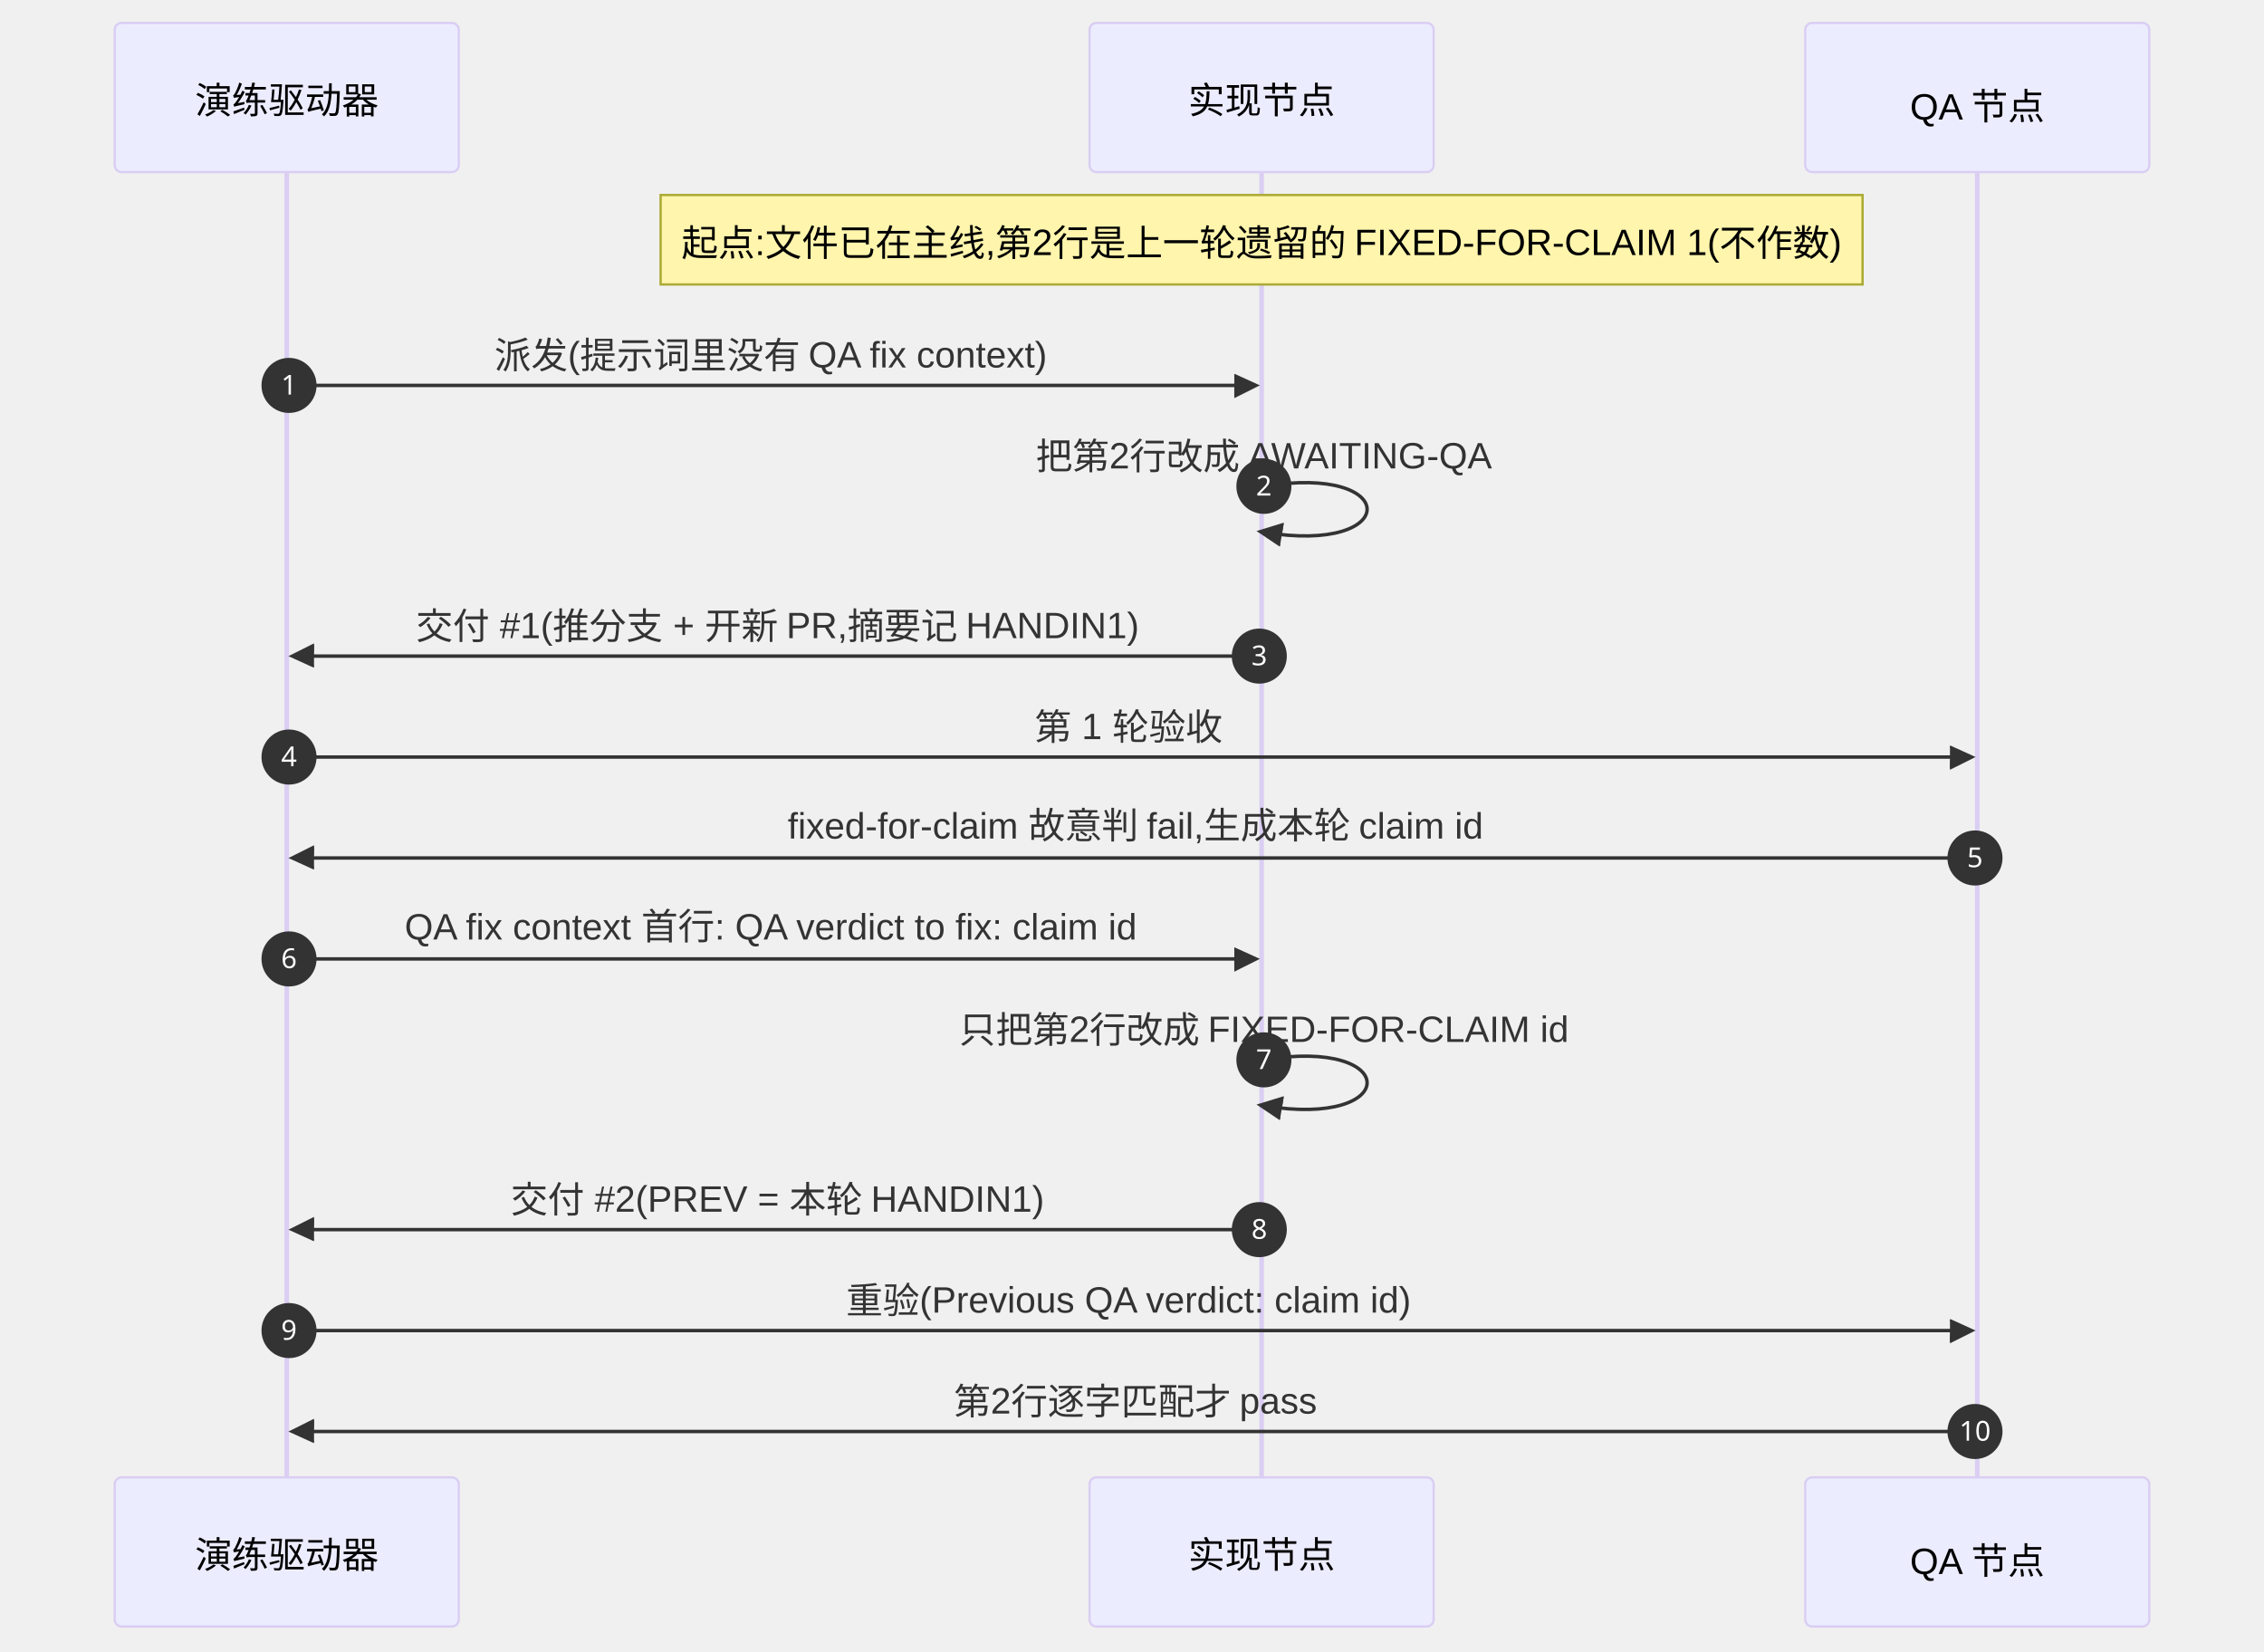
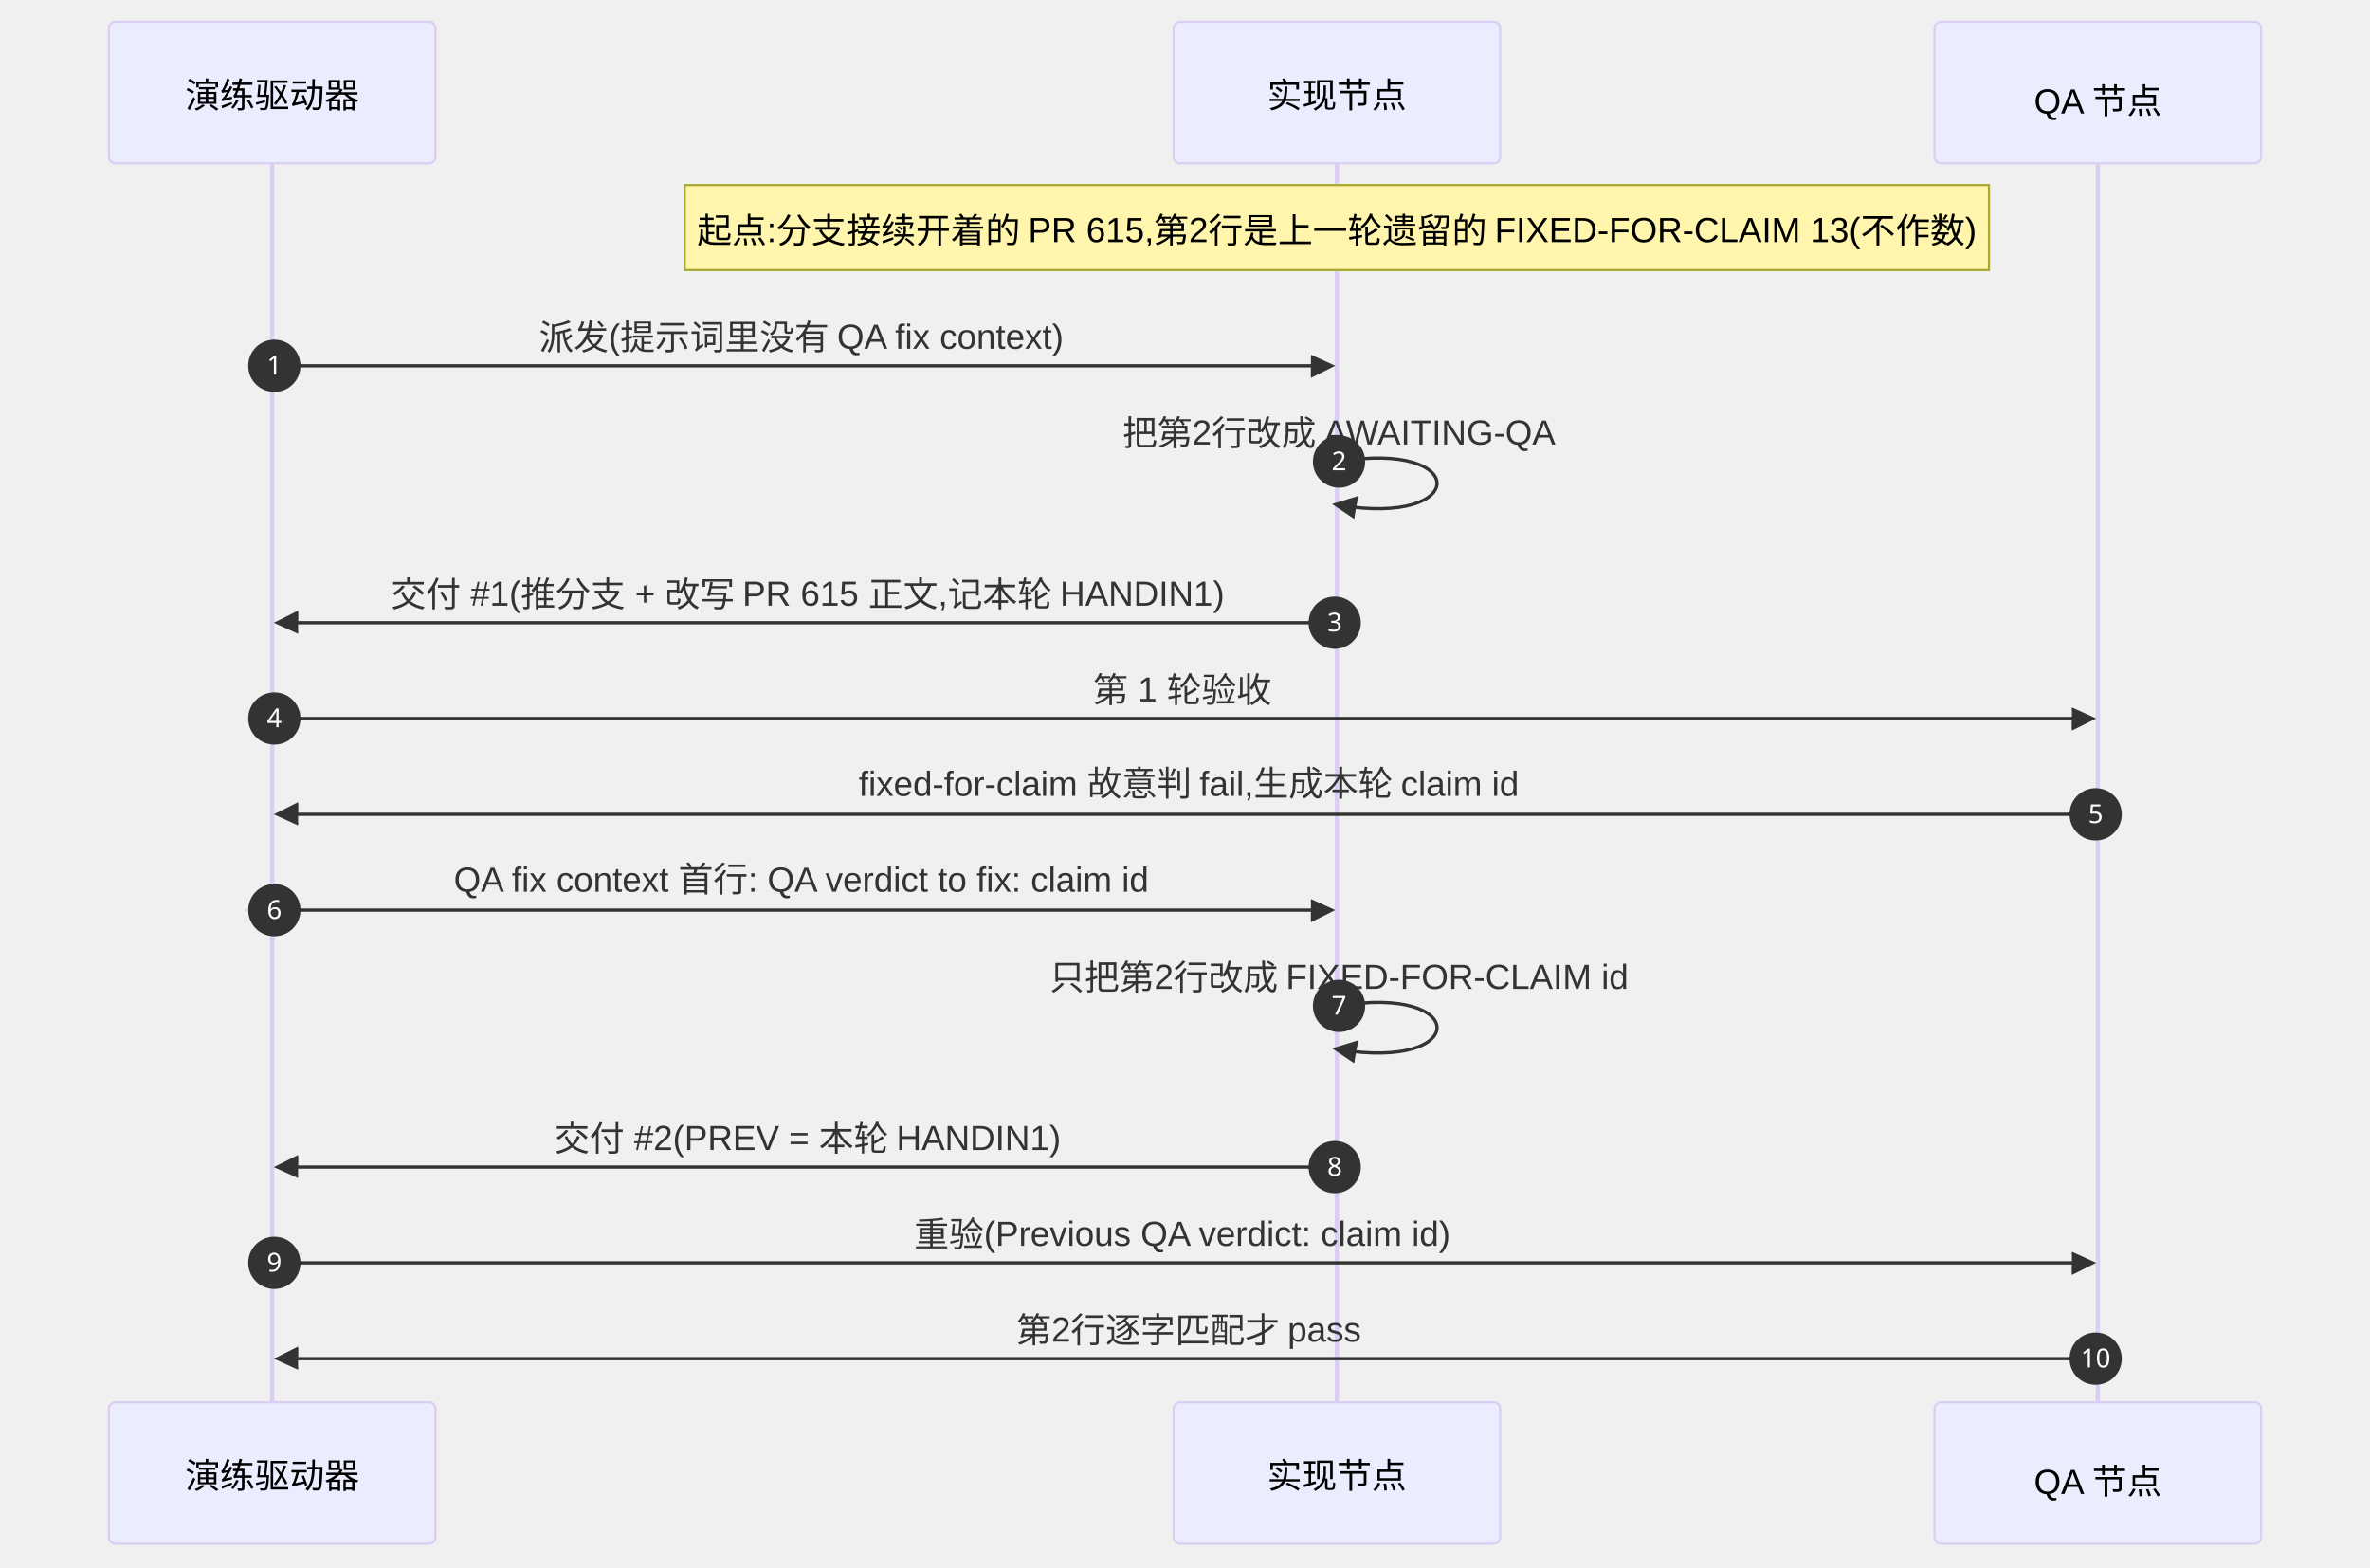
- <svg xmlns="http://www.w3.org/2000/svg" id="FLY-3228-d1" width="100%" style="max-width: 987px; background-color: white;" viewBox="-50 -10 987 720" role="graphics-document document" aria-roledescription="sequence">
+ <svg xmlns="http://www.w3.org/2000/svg" id="FLY-3228-d1" width="100%" style="max-width: 1088.5px; background-color: white;" viewBox="-50 -10 1088.5 720" role="graphics-document document" aria-roledescription="sequence">
  <g>
-     <rect x="737" y="634" fill="#eaeaea" stroke="#666" width="150" height="65" name="Q" rx="3" ry="3" class="actor actor-bottom" />
-     <text x="812" y="666.5" dominant-baseline="central" alignment-baseline="central" class="actor actor-box" style="text-anchor: middle; font-size: 16px; font-weight: 400;">
-       <tspan x="812" dy="0">QA 节点</tspan>
+     <rect x="838.5" y="634" fill="#eaeaea" stroke="#666" width="150" height="65" name="Q" rx="3" ry="3" class="actor actor-bottom" />
+     <text x="913.5" y="666.5" dominant-baseline="central" alignment-baseline="central" class="actor actor-box" style="text-anchor: middle; font-size: 16px; font-weight: 400;">
+       <tspan x="913.5" dy="0">QA 节点</tspan>
    </text>
  </g>
  <g>
-     <rect x="425" y="634" fill="#eaeaea" stroke="#666" width="150" height="65" name="I" rx="3" ry="3" class="actor actor-bottom" />
-     <text x="500" y="666.5" dominant-baseline="central" alignment-baseline="central" class="actor actor-box" style="text-anchor: middle; font-size: 16px; font-weight: 400;">
-       <tspan x="500" dy="0">实现节点</tspan>
+     <rect x="489" y="634" fill="#eaeaea" stroke="#666" width="150" height="65" name="I" rx="3" ry="3" class="actor actor-bottom" />
+     <text x="564" y="666.5" dominant-baseline="central" alignment-baseline="central" class="actor actor-box" style="text-anchor: middle; font-size: 16px; font-weight: 400;">
+       <tspan x="564" dy="0">实现节点</tspan>
    </text>
  </g>
  <g>
    <rect x="0" y="634" fill="#eaeaea" stroke="#666" width="150" height="65" name="D" rx="3" ry="3" class="actor actor-bottom" />
    <text x="75" y="666.5" dominant-baseline="central" alignment-baseline="central" class="actor actor-box" style="text-anchor: middle; font-size: 16px; font-weight: 400;">
      <tspan x="75" dy="0">演练驱动器</tspan>
    </text>
  </g>
  <g>
-     <line id="actor2" x1="812" y1="65" x2="812" y2="634" class="actor-line 200" stroke-width="0.5px" stroke="#999" name="Q" />
+     <line id="actor2" x1="913.5" y1="65" x2="913.5" y2="634" class="actor-line 200" stroke-width="0.5px" stroke="#999" name="Q" />
    <g id="root-2">
-       <rect x="737" y="0" fill="#eaeaea" stroke="#666" width="150" height="65" name="Q" rx="3" ry="3" class="actor actor-top" />
-       <text x="812" y="32.5" dominant-baseline="central" alignment-baseline="central" class="actor actor-box" style="text-anchor: middle; font-size: 16px; font-weight: 400;">
-         <tspan x="812" dy="0">QA 节点</tspan>
+       <rect x="838.5" y="0" fill="#eaeaea" stroke="#666" width="150" height="65" name="Q" rx="3" ry="3" class="actor actor-top" />
+       <text x="913.5" y="32.5" dominant-baseline="central" alignment-baseline="central" class="actor actor-box" style="text-anchor: middle; font-size: 16px; font-weight: 400;">
+         <tspan x="913.5" dy="0">QA 节点</tspan>
      </text>
    </g>
  </g>
  <g>
-     <line id="actor1" x1="500" y1="65" x2="500" y2="634" class="actor-line 200" stroke-width="0.5px" stroke="#999" name="I" />
+     <line id="actor1" x1="564" y1="65" x2="564" y2="634" class="actor-line 200" stroke-width="0.5px" stroke="#999" name="I" />
    <g id="root-1">
-       <rect x="425" y="0" fill="#eaeaea" stroke="#666" width="150" height="65" name="I" rx="3" ry="3" class="actor actor-top" />
-       <text x="500" y="32.5" dominant-baseline="central" alignment-baseline="central" class="actor actor-box" style="text-anchor: middle; font-size: 16px; font-weight: 400;">
-         <tspan x="500" dy="0">实现节点</tspan>
+       <rect x="489" y="0" fill="#eaeaea" stroke="#666" width="150" height="65" name="I" rx="3" ry="3" class="actor actor-top" />
+       <text x="564" y="32.5" dominant-baseline="central" alignment-baseline="central" class="actor actor-box" style="text-anchor: middle; font-size: 16px; font-weight: 400;">
+         <tspan x="564" dy="0">实现节点</tspan>
      </text>
    </g>
  </g>
  <g>
    <line id="actor0" x1="75" y1="65" x2="75" y2="634" class="actor-line 200" stroke-width="0.5px" stroke="#999" name="D" />
    <g id="root-0">
      <rect x="0" y="0" fill="#eaeaea" stroke="#666" width="150" height="65" name="D" rx="3" ry="3" class="actor actor-top" />
      <text x="75" y="32.5" dominant-baseline="central" alignment-baseline="central" class="actor actor-box" style="text-anchor: middle; font-size: 16px; font-weight: 400;">
        <tspan x="75" dy="0">演练驱动器</tspan>
      </text>
    </g>
  </g>
  <style>#FLY-3228-d1{font-family:"trebuchet ms",verdana,arial,sans-serif;font-size:16px;fill:#333;}@keyframes edge-animation-frame{from{stroke-dashoffset:0;}}@keyframes dash{to{stroke-dashoffset:0;}}#FLY-3228-d1 .edge-animation-slow{stroke-dasharray:9,5!important;stroke-dashoffset:900;animation:dash 50s linear infinite;stroke-linecap:round;}#FLY-3228-d1 .edge-animation-fast{stroke-dasharray:9,5!important;stroke-dashoffset:900;animation:dash 20s linear infinite;stroke-linecap:round;}#FLY-3228-d1 .error-icon{fill:#552222;}#FLY-3228-d1 .error-text{fill:#552222;stroke:#552222;}#FLY-3228-d1 .edge-thickness-normal{stroke-width:1px;}#FLY-3228-d1 .edge-thickness-thick{stroke-width:3.5px;}#FLY-3228-d1 .edge-pattern-solid{stroke-dasharray:0;}#FLY-3228-d1 .edge-thickness-invisible{stroke-width:0;fill:none;}#FLY-3228-d1 .edge-pattern-dashed{stroke-dasharray:3;}#FLY-3228-d1 .edge-pattern-dotted{stroke-dasharray:2;}#FLY-3228-d1 .marker{fill:#333333;stroke:#333333;}#FLY-3228-d1 .marker.cross{stroke:#333333;}#FLY-3228-d1 svg{font-family:"trebuchet ms",verdana,arial,sans-serif;font-size:16px;}#FLY-3228-d1 p{margin:0;}#FLY-3228-d1 .actor{stroke:hsl(259.626, 59.777%, 87.902%);fill:#ECECFF;}#FLY-3228-d1 text.actor&gt;tspan{fill:black;stroke:none;}#FLY-3228-d1 .actor-line{stroke:hsl(259.626, 59.777%, 87.902%);}#FLY-3228-d1 .innerArc{stroke-width:1.5;stroke-dasharray:none;}#FLY-3228-d1 .messageLine0{stroke-width:1.5;stroke-dasharray:none;stroke:#333;}#FLY-3228-d1 .messageLine1{stroke-width:1.5;stroke-dasharray:2,2;stroke:#333;}#FLY-3228-d1 #arrowhead path{fill:#333;stroke:#333;}#FLY-3228-d1 .sequenceNumber{fill:white;}#FLY-3228-d1 #sequencenumber{fill:#333;}#FLY-3228-d1 #crosshead path{fill:#333;stroke:#333;}#FLY-3228-d1 .messageText{fill:#333;stroke:none;}#FLY-3228-d1 .labelBox{stroke:hsl(259.626, 59.777%, 87.902%);fill:#ECECFF;}#FLY-3228-d1 .labelText,#FLY-3228-d1 .labelText&gt;tspan{fill:black;stroke:none;}#FLY-3228-d1 .loopText,#FLY-3228-d1 .loopText&gt;tspan{fill:black;stroke:none;}#FLY-3228-d1 .loopLine{stroke-width:2px;stroke-dasharray:2,2;stroke:hsl(259.626, 59.777%, 87.902%);fill:hsl(259.626, 59.777%, 87.902%);}#FLY-3228-d1 .note{stroke:#aaaa33;fill:#fff5ad;}#FLY-3228-d1 .noteText,#FLY-3228-d1 .noteText&gt;tspan{fill:black;stroke:none;}#FLY-3228-d1 .activation0{fill:#f4f4f4;stroke:#666;}#FLY-3228-d1 .activation1{fill:#f4f4f4;stroke:#666;}#FLY-3228-d1 .activation2{fill:#f4f4f4;stroke:#666;}#FLY-3228-d1 .actorPopupMenu{position:absolute;}#FLY-3228-d1 .actorPopupMenuPanel{position:absolute;fill:#ECECFF;box-shadow:0px 8px 16px 0px rgba(0,0,0,0.2);filter:drop-shadow(3px 5px 2px rgb(0 0 0 / 0.4));}#FLY-3228-d1 .actor-man line{stroke:hsl(259.626, 59.777%, 87.902%);fill:#ECECFF;}#FLY-3228-d1 .actor-man circle,#FLY-3228-d1 line{stroke:hsl(259.626, 59.777%, 87.902%);fill:#ECECFF;stroke-width:2px;}#FLY-3228-d1 :root{--mermaid-font-family:"trebuchet ms",verdana,arial,sans-serif;}</style>
  <g />
  <defs>
    <symbol id="computer" width="24" height="24">
      <path transform="scale(.5)" d="M2 2v13h20v-13h-20zm18 11h-16v-9h16v9zm-10.228 6l.466-1h3.524l.467 1h-4.457zm14.228 3h-24l2-6h2.104l-1.33 4h18.45l-1.297-4h2.073l2 6zm-5-10h-14v-7h14v7z" />
    </symbol>
  </defs>
  <defs>
    <symbol id="database" fill-rule="evenodd" clip-rule="evenodd">
      <path transform="scale(.5)" d="M12.258.001l.256.004.255.005.253.008.251.01.249.012.247.015.246.016.242.019.241.02.239.023.236.024.233.027.231.028.229.031.225.032.223.034.22.036.217.038.214.04.211.041.208.043.205.045.201.046.198.048.194.05.191.051.187.053.183.054.18.056.175.057.172.059.168.06.163.061.16.063.155.064.15.066.074.033.073.033.071.034.07.034.069.035.068.035.067.035.066.035.064.036.064.036.062.036.06.036.06.037.058.037.058.037.055.038.055.038.053.038.052.038.051.039.05.039.048.039.047.039.045.04.044.04.043.04.041.04.04.041.039.041.037.041.036.041.034.041.033.042.032.042.03.042.029.042.027.042.026.043.024.043.023.043.021.043.02.043.018.044.017.043.015.044.013.044.012.044.011.045.009.044.007.045.006.045.004.045.002.045.001.045v17l-.001.045-.002.045-.004.045-.006.045-.007.045-.009.044-.011.045-.012.044-.013.044-.015.044-.017.043-.018.044-.02.043-.021.043-.023.043-.024.043-.026.043-.027.042-.029.042-.03.042-.032.042-.033.042-.034.041-.036.041-.037.041-.039.041-.04.041-.041.04-.043.04-.044.04-.045.04-.047.039-.048.039-.05.039-.051.039-.052.038-.053.038-.055.038-.055.038-.058.037-.058.037-.06.037-.06.036-.062.036-.064.036-.064.036-.066.035-.067.035-.068.035-.069.035-.07.034-.071.034-.073.033-.074.033-.15.066-.155.064-.16.063-.163.061-.168.06-.172.059-.175.057-.18.056-.183.054-.187.053-.191.051-.194.05-.198.048-.201.046-.205.045-.208.043-.211.041-.214.04-.217.038-.22.036-.223.034-.225.032-.229.031-.231.028-.233.027-.236.024-.239.023-.241.02-.242.019-.246.016-.247.015-.249.012-.251.01-.253.008-.255.005-.256.004-.258.001-.258-.001-.256-.004-.255-.005-.253-.008-.251-.01-.249-.012-.247-.015-.245-.016-.243-.019-.241-.02-.238-.023-.236-.024-.234-.027-.231-.028-.228-.031-.226-.032-.223-.034-.22-.036-.217-.038-.214-.04-.211-.041-.208-.043-.204-.045-.201-.046-.198-.048-.195-.05-.19-.051-.187-.053-.184-.054-.179-.056-.176-.057-.172-.059-.167-.06-.164-.061-.159-.063-.155-.064-.151-.066-.074-.033-.072-.033-.072-.034-.07-.034-.069-.035-.068-.035-.067-.035-.066-.035-.064-.036-.063-.036-.062-.036-.061-.036-.06-.037-.058-.037-.057-.037-.056-.038-.055-.038-.053-.038-.052-.038-.051-.039-.049-.039-.049-.039-.046-.039-.046-.04-.044-.04-.043-.04-.041-.04-.04-.041-.039-.041-.037-.041-.036-.041-.034-.041-.033-.042-.032-.042-.03-.042-.029-.042-.027-.042-.026-.043-.024-.043-.023-.043-.021-.043-.02-.043-.018-.044-.017-.043-.015-.044-.013-.044-.012-.044-.011-.045-.009-.044-.007-.045-.006-.045-.004-.045-.002-.045-.001-.045v-17l.001-.045.002-.045.004-.045.006-.045.007-.045.009-.044.011-.045.012-.044.013-.044.015-.044.017-.043.018-.044.02-.043.021-.043.023-.043.024-.043.026-.043.027-.042.029-.042.03-.042.032-.042.033-.042.034-.041.036-.041.037-.041.039-.041.04-.041.041-.04.043-.04.044-.04.046-.04.046-.039.049-.039.049-.039.051-.039.052-.038.053-.038.055-.038.056-.038.057-.037.058-.037.06-.037.061-.036.062-.036.063-.036.064-.036.066-.035.067-.035.068-.035.069-.035.07-.034.072-.034.072-.033.074-.033.151-.066.155-.064.159-.063.164-.061.167-.06.172-.059.176-.057.179-.056.184-.054.187-.053.19-.051.195-.05.198-.048.201-.046.204-.045.208-.043.211-.041.214-.04.217-.038.22-.036.223-.034.226-.032.228-.031.231-.028.234-.027.236-.024.238-.023.241-.02.243-.019.245-.016.247-.015.249-.012.251-.01.253-.008.255-.005.256-.004.258-.001.258.001zm-9.258 20.499v.01l.001.021.003.021.004.022.005.021.006.022.007.022.009.023.01.022.011.023.012.023.013.023.015.023.016.024.017.023.018.024.019.024.021.024.022.025.023.024.024.025.052.049.056.05.061.051.066.051.07.051.075.051.079.052.084.052.088.052.092.052.097.052.102.051.105.052.11.052.114.051.119.051.123.051.127.05.131.05.135.05.139.048.144.049.147.047.152.047.155.047.16.045.163.045.167.043.171.043.176.041.178.041.183.039.187.039.19.037.194.035.197.035.202.033.204.031.209.03.212.029.216.027.219.025.222.024.226.021.23.02.233.018.236.016.24.015.243.012.246.01.249.008.253.005.256.004.259.001.26-.001.257-.004.254-.005.25-.008.247-.011.244-.012.241-.014.237-.016.233-.018.231-.021.226-.021.224-.024.22-.026.216-.027.212-.028.21-.031.205-.031.202-.034.198-.034.194-.036.191-.037.187-.039.183-.04.179-.04.175-.042.172-.043.168-.044.163-.045.16-.046.155-.046.152-.047.148-.048.143-.049.139-.049.136-.05.131-.05.126-.05.123-.051.118-.052.114-.051.11-.052.106-.052.101-.052.096-.052.092-.052.088-.053.083-.051.079-.052.074-.052.07-.051.065-.051.06-.051.056-.05.051-.05.023-.024.023-.025.021-.024.02-.024.019-.024.018-.024.017-.024.015-.023.014-.024.013-.023.012-.023.01-.023.01-.022.008-.022.006-.022.006-.022.004-.022.004-.021.001-.021.001-.021v-4.127l-.077.055-.08.053-.083.054-.085.053-.087.052-.09.052-.093.051-.095.05-.097.05-.1.049-.102.049-.105.048-.106.047-.109.047-.111.046-.114.045-.115.045-.118.044-.12.043-.122.042-.124.042-.126.041-.128.04-.13.04-.132.038-.134.038-.135.037-.138.037-.139.035-.142.035-.143.034-.144.033-.147.032-.148.031-.15.03-.151.03-.153.029-.154.027-.156.027-.158.026-.159.025-.161.024-.162.023-.163.022-.165.021-.166.02-.167.019-.169.018-.169.017-.171.016-.173.015-.173.014-.175.013-.175.012-.177.011-.178.01-.179.008-.179.008-.181.006-.182.005-.182.004-.184.003-.184.002h-.37l-.184-.002-.184-.003-.182-.004-.182-.005-.181-.006-.179-.008-.179-.008-.178-.01-.176-.011-.176-.012-.175-.013-.173-.014-.172-.015-.171-.016-.17-.017-.169-.018-.167-.019-.166-.02-.165-.021-.163-.022-.162-.023-.161-.024-.159-.025-.157-.026-.156-.027-.155-.027-.153-.029-.151-.03-.15-.03-.148-.031-.146-.032-.145-.033-.143-.034-.141-.035-.14-.035-.137-.037-.136-.037-.134-.038-.132-.038-.13-.04-.128-.04-.126-.041-.124-.042-.122-.042-.12-.044-.117-.043-.116-.045-.113-.045-.112-.046-.109-.047-.106-.047-.105-.048-.102-.049-.1-.049-.097-.05-.095-.05-.093-.052-.09-.051-.087-.052-.085-.053-.083-.054-.08-.054-.077-.054v4.127zm0-5.654v.011l.001.021.003.021.004.021.005.022.006.022.007.022.009.022.01.022.011.023.012.023.013.023.015.024.016.023.017.024.018.024.019.024.021.024.022.024.023.025.024.024.052.05.056.05.061.05.066.051.07.051.075.052.079.051.084.052.088.052.092.052.097.052.102.052.105.052.11.051.114.051.119.052.123.05.127.051.131.05.135.049.139.049.144.048.147.048.152.047.155.046.16.045.163.045.167.044.171.042.176.042.178.04.183.04.187.038.19.037.194.036.197.034.202.033.204.032.209.03.212.028.216.027.219.025.222.024.226.022.23.02.233.018.236.016.24.014.243.012.246.01.249.008.253.006.256.003.259.001.26-.001.257-.003.254-.006.25-.008.247-.01.244-.012.241-.015.237-.016.233-.018.231-.02.226-.022.224-.024.22-.025.216-.027.212-.029.21-.03.205-.032.202-.033.198-.035.194-.036.191-.037.187-.039.183-.039.179-.041.175-.042.172-.043.168-.044.163-.045.16-.045.155-.047.152-.047.148-.048.143-.048.139-.05.136-.049.131-.05.126-.051.123-.051.118-.051.114-.052.11-.052.106-.052.101-.052.096-.052.092-.052.088-.052.083-.052.079-.052.074-.051.07-.052.065-.051.06-.05.056-.051.051-.049.023-.025.023-.024.021-.025.02-.024.019-.024.018-.024.017-.024.015-.023.014-.023.013-.024.012-.022.01-.023.01-.023.008-.022.006-.022.006-.022.004-.021.004-.022.001-.021.001-.021v-4.139l-.077.054-.08.054-.083.054-.085.052-.087.053-.09.051-.093.051-.095.051-.097.05-.1.049-.102.049-.105.048-.106.047-.109.047-.111.046-.114.045-.115.044-.118.044-.12.044-.122.042-.124.042-.126.041-.128.04-.13.039-.132.039-.134.038-.135.037-.138.036-.139.036-.142.035-.143.033-.144.033-.147.033-.148.031-.15.03-.151.03-.153.028-.154.028-.156.027-.158.026-.159.025-.161.024-.162.023-.163.022-.165.021-.166.02-.167.019-.169.018-.169.017-.171.016-.173.015-.173.014-.175.013-.175.012-.177.011-.178.009-.179.009-.179.007-.181.007-.182.005-.182.004-.184.003-.184.002h-.37l-.184-.002-.184-.003-.182-.004-.182-.005-.181-.007-.179-.007-.179-.009-.178-.009-.176-.011-.176-.012-.175-.013-.173-.014-.172-.015-.171-.016-.17-.017-.169-.018-.167-.019-.166-.02-.165-.021-.163-.022-.162-.023-.161-.024-.159-.025-.157-.026-.156-.027-.155-.028-.153-.028-.151-.03-.15-.03-.148-.031-.146-.033-.145-.033-.143-.033-.141-.035-.14-.036-.137-.036-.136-.037-.134-.038-.132-.039-.13-.039-.128-.04-.126-.041-.124-.042-.122-.043-.12-.043-.117-.044-.116-.044-.113-.046-.112-.046-.109-.046-.106-.047-.105-.048-.102-.049-.1-.049-.097-.05-.095-.051-.093-.051-.09-.051-.087-.053-.085-.052-.083-.054-.08-.054-.077-.054v4.139zm0-5.666v.011l.001.02.003.022.004.021.005.022.006.021.007.022.009.023.01.022.011.023.012.023.013.023.015.023.016.024.017.024.018.023.019.024.021.025.022.024.023.024.024.025.052.05.056.05.061.05.066.051.07.051.075.052.079.051.084.052.088.052.092.052.097.052.102.052.105.051.11.052.114.051.119.051.123.051.127.05.131.05.135.05.139.049.144.048.147.048.152.047.155.046.16.045.163.045.167.043.171.043.176.042.178.04.183.04.187.038.19.037.194.036.197.034.202.033.204.032.209.03.212.028.216.027.219.025.222.024.226.021.23.02.233.018.236.017.24.014.243.012.246.01.249.008.253.006.256.003.259.001.26-.001.257-.003.254-.006.25-.008.247-.01.244-.013.241-.014.237-.016.233-.018.231-.02.226-.022.224-.024.22-.025.216-.027.212-.029.21-.03.205-.032.202-.033.198-.035.194-.036.191-.037.187-.039.183-.039.179-.041.175-.042.172-.043.168-.044.163-.045.16-.045.155-.047.152-.047.148-.048.143-.049.139-.049.136-.049.131-.051.126-.05.123-.051.118-.052.114-.051.11-.052.106-.052.101-.052.096-.052.092-.052.088-.052.083-.052.079-.052.074-.052.07-.051.065-.051.06-.051.056-.05.051-.049.023-.025.023-.025.021-.024.02-.024.019-.024.018-.024.017-.024.015-.023.014-.024.013-.023.012-.023.01-.022.01-.023.008-.022.006-.022.006-.022.004-.022.004-.021.001-.021.001-.021v-4.153l-.077.054-.08.054-.083.053-.085.053-.087.053-.09.051-.093.051-.095.051-.097.05-.1.049-.102.048-.105.048-.106.048-.109.046-.111.046-.114.046-.115.044-.118.044-.12.043-.122.043-.124.042-.126.041-.128.04-.13.039-.132.039-.134.038-.135.037-.138.036-.139.036-.142.034-.143.034-.144.033-.147.032-.148.032-.15.03-.151.03-.153.028-.154.028-.156.027-.158.026-.159.024-.161.024-.162.023-.163.023-.165.021-.166.02-.167.019-.169.018-.169.017-.171.016-.173.015-.173.014-.175.013-.175.012-.177.01-.178.01-.179.009-.179.007-.181.006-.182.006-.182.004-.184.003-.184.001-.185.001-.185-.001-.184-.001-.184-.003-.182-.004-.182-.006-.181-.006-.179-.007-.179-.009-.178-.01-.176-.01-.176-.012-.175-.013-.173-.014-.172-.015-.171-.016-.17-.017-.169-.018-.167-.019-.166-.02-.165-.021-.163-.023-.162-.023-.161-.024-.159-.024-.157-.026-.156-.027-.155-.028-.153-.028-.151-.03-.15-.03-.148-.032-.146-.032-.145-.033-.143-.034-.141-.034-.14-.036-.137-.036-.136-.037-.134-.038-.132-.039-.13-.039-.128-.041-.126-.041-.124-.041-.122-.043-.12-.043-.117-.044-.116-.044-.113-.046-.112-.046-.109-.046-.106-.048-.105-.048-.102-.048-.1-.05-.097-.049-.095-.051-.093-.051-.09-.052-.087-.052-.085-.053-.083-.053-.08-.054-.077-.054v4.153zm8.74-8.179l-.257.004-.254.005-.25.008-.247.011-.244.012-.241.014-.237.016-.233.018-.231.021-.226.022-.224.023-.22.026-.216.027-.212.028-.21.031-.205.032-.202.033-.198.034-.194.036-.191.038-.187.038-.183.04-.179.041-.175.042-.172.043-.168.043-.163.045-.16.046-.155.046-.152.048-.148.048-.143.048-.139.049-.136.05-.131.05-.126.051-.123.051-.118.051-.114.052-.11.052-.106.052-.101.052-.096.052-.092.052-.088.052-.083.052-.079.052-.074.051-.07.052-.065.051-.06.05-.056.05-.051.05-.023.025-.023.024-.021.024-.02.025-.019.024-.018.024-.017.023-.015.024-.014.023-.013.023-.012.023-.01.023-.01.022-.008.022-.006.023-.006.021-.004.022-.004.021-.001.021-.001.021.001.021.001.021.004.021.004.022.006.021.006.023.008.022.01.022.01.023.012.023.013.023.014.023.015.024.017.023.018.024.019.024.02.025.021.024.023.024.023.025.051.05.056.05.06.05.065.051.07.052.074.051.079.052.083.052.088.052.092.052.096.052.101.052.106.052.11.052.114.052.118.051.123.051.126.051.131.05.136.05.139.049.143.048.148.048.152.048.155.046.16.046.163.045.168.043.172.043.175.042.179.041.183.04.187.038.191.038.194.036.198.034.202.033.205.032.21.031.212.028.216.027.22.026.224.023.226.022.231.021.233.018.237.016.241.014.244.012.247.011.25.008.254.005.257.004.26.001.26-.001.257-.004.254-.005.25-.008.247-.011.244-.012.241-.014.237-.016.233-.018.231-.021.226-.022.224-.023.22-.026.216-.027.212-.028.21-.031.205-.032.202-.033.198-.034.194-.036.191-.038.187-.038.183-.04.179-.041.175-.042.172-.043.168-.043.163-.045.16-.046.155-.046.152-.048.148-.048.143-.048.139-.049.136-.05.131-.05.126-.051.123-.051.118-.051.114-.052.11-.052.106-.052.101-.052.096-.052.092-.052.088-.052.083-.052.079-.052.074-.051.07-.052.065-.051.06-.05.056-.05.051-.05.023-.025.023-.024.021-.024.02-.025.019-.024.018-.024.017-.023.015-.024.014-.023.013-.023.012-.023.01-.023.01-.022.008-.022.006-.023.006-.021.004-.022.004-.021.001-.021.001-.021-.001-.021-.001-.021-.004-.021-.004-.022-.006-.021-.006-.023-.008-.022-.01-.022-.01-.023-.012-.023-.013-.023-.014-.023-.015-.024-.017-.023-.018-.024-.019-.024-.02-.025-.021-.024-.023-.024-.023-.025-.051-.05-.056-.05-.06-.05-.065-.051-.07-.052-.074-.051-.079-.052-.083-.052-.088-.052-.092-.052-.096-.052-.101-.052-.106-.052-.11-.052-.114-.052-.118-.051-.123-.051-.126-.051-.131-.05-.136-.05-.139-.049-.143-.048-.148-.048-.152-.048-.155-.046-.16-.046-.163-.045-.168-.043-.172-.043-.175-.042-.179-.041-.183-.04-.187-.038-.191-.038-.194-.036-.198-.034-.202-.033-.205-.032-.21-.031-.212-.028-.216-.027-.22-.026-.224-.023-.226-.022-.231-.021-.233-.018-.237-.016-.241-.014-.244-.012-.247-.011-.25-.008-.254-.005-.257-.004-.26-.001-.26.001z" />
    </symbol>
  </defs>
  <defs>
    <symbol id="clock" width="24" height="24">
      <path transform="scale(.5)" d="M12 2c5.514 0 10 4.486 10 10s-4.486 10-10 10-10-4.486-10-10 4.486-10 10-10zm0-2c-6.627 0-12 5.373-12 12s5.373 12 12 12 12-5.373 12-12-5.373-12-12-12zm5.848 12.459c.202.038.202.333.001.372-1.907.361-6.045 1.111-6.547 1.111-.719 0-1.301-.582-1.301-1.301 0-.512.77-5.447 1.125-7.445.034-.192.312-.181.343.014l.985 6.238 5.394 1.011z" />
    </symbol>
  </defs>
  <defs>
    <marker id="arrowhead" refX="7.9" refY="5" markerUnits="userSpaceOnUse" markerWidth="12" markerHeight="12" orient="auto-start-reverse">
      <path d="M -1 0 L 10 5 L 0 10 z" />
    </marker>
  </defs>
  <defs>
    <marker id="crosshead" markerWidth="15" markerHeight="8" orient="auto" refX="4" refY="4.5">
      <path fill="none" stroke="#000000" stroke-width="1pt" d="M 1,2 L 6,7 M 6,2 L 1,7" style="stroke-dasharray: 0, 0;" />
    </marker>
  </defs>
  <defs>
    <marker id="filled-head" refX="15.5" refY="7" markerWidth="20" markerHeight="28" orient="auto">
      <path d="M 18,7 L9,13 L14,7 L9,1 Z" />
    </marker>
  </defs>
  <defs>
    <marker id="sequencenumber" refX="15" refY="15" markerWidth="60" markerHeight="40" orient="auto">
      <circle cx="15" cy="15" r="6" />
    </marker>
  </defs>
  <g>
-     <rect x="238" y="75" fill="#EDF2AE" stroke="#666" width="524" height="39" class="note" />
-     <text x="500" y="80" text-anchor="middle" dominant-baseline="middle" alignment-baseline="middle" class="noteText" dy="1em" style="font-size: 16px; font-weight: 400;">
-       <tspan x="500">起点:文件已在主线,第2行是上一轮遗留的 FIXED-FOR-CLAIM 1(不作数)</tspan>
+     <rect x="264.5" y="75" fill="#EDF2AE" stroke="#666" width="599" height="39" class="note" />
+     <text x="564" y="80" text-anchor="middle" dominant-baseline="middle" alignment-baseline="middle" class="noteText" dy="1em" style="font-size: 16px; font-weight: 400;">
+       <tspan x="564">起点:分支接续开着的 PR 615,第2行是上一轮遗留的 FIXED-FOR-CLAIM 13(不作数)</tspan>
    </text>
  </g>
-   <text x="286" y="129" text-anchor="middle" dominant-baseline="middle" alignment-baseline="middle" class="messageText" dy="1em" style="font-size: 16px; font-weight: 400;">派发(提示词里没有 QA fix context)</text>
-   <line x1="76" y1="158" x2="496" y2="158" class="messageLine0" stroke-width="2" stroke="none" marker-end="url(#arrowhead)" style="fill: none;" />
+   <text x="318" y="129" text-anchor="middle" dominant-baseline="middle" alignment-baseline="middle" class="messageText" dy="1em" style="font-size: 16px; font-weight: 400;">派发(提示词里没有 QA fix context)</text>
+   <line x1="76" y1="158" x2="560" y2="158" class="messageLine0" stroke-width="2" stroke="none" marker-end="url(#arrowhead)" style="fill: none;" />
  <line x1="76" y1="158" x2="76" y2="158" stroke-width="0" marker-start="url(#sequencenumber)" />
  <text x="76" y="162" font-family="sans-serif" font-size="12px" text-anchor="middle" class="sequenceNumber">1</text>
-   <text x="501" y="173" text-anchor="middle" dominant-baseline="middle" alignment-baseline="middle" class="messageText" dy="1em" style="font-size: 16px; font-weight: 400;">把第2行改成 AWAITING-QA</text>
-   <path d="M 501,202 C 561,192 561,232 501,222" class="messageLine0" stroke-width="2" stroke="none" marker-end="url(#arrowhead)" style="fill: none;" />
-   <line x1="501" y1="202" x2="501" y2="202" stroke-width="0" marker-start="url(#sequencenumber)" />
-   <text x="501" y="206" font-family="sans-serif" font-size="12px" text-anchor="middle" class="sequenceNumber">2</text>
-   <text x="289" y="247" text-anchor="middle" dominant-baseline="middle" alignment-baseline="middle" class="messageText" dy="1em" style="font-size: 16px; font-weight: 400;">交付 #1(推分支 + 开新 PR,摘要记 HANDIN1)</text>
-   <line x1="499" y1="276" x2="79" y2="276" class="messageLine0" stroke-width="2" stroke="none" marker-end="url(#arrowhead)" style="fill: none;" />
-   <line x1="499" y1="276" x2="499" y2="276" stroke-width="0" marker-start="url(#sequencenumber)" />
-   <text x="499" y="280" font-family="sans-serif" font-size="12px" text-anchor="middle" class="sequenceNumber">3</text>
-   <text x="442" y="291" text-anchor="middle" dominant-baseline="middle" alignment-baseline="middle" class="messageText" dy="1em" style="font-size: 16px; font-weight: 400;">第 1 轮验收</text>
-   <line x1="76" y1="320" x2="808" y2="320" class="messageLine0" stroke-width="2" stroke="none" marker-end="url(#arrowhead)" style="fill: none;" />
+   <text x="565" y="173" text-anchor="middle" dominant-baseline="middle" alignment-baseline="middle" class="messageText" dy="1em" style="font-size: 16px; font-weight: 400;">把第2行改成 AWAITING-QA</text>
+   <path d="M 565,202 C 625,192 625,232 565,222" class="messageLine0" stroke-width="2" stroke="none" marker-end="url(#arrowhead)" style="fill: none;" />
+   <line x1="565" y1="202" x2="565" y2="202" stroke-width="0" marker-start="url(#sequencenumber)" />
+   <text x="565" y="206" font-family="sans-serif" font-size="12px" text-anchor="middle" class="sequenceNumber">2</text>
+   <text x="321" y="247" text-anchor="middle" dominant-baseline="middle" alignment-baseline="middle" class="messageText" dy="1em" style="font-size: 16px; font-weight: 400;">交付 #1(推分支 + 改写 PR 615 正文,记本轮 HANDIN1)</text>
+   <line x1="563" y1="276" x2="79" y2="276" class="messageLine0" stroke-width="2" stroke="none" marker-end="url(#arrowhead)" style="fill: none;" />
+   <line x1="563" y1="276" x2="563" y2="276" stroke-width="0" marker-start="url(#sequencenumber)" />
+   <text x="563" y="280" font-family="sans-serif" font-size="12px" text-anchor="middle" class="sequenceNumber">3</text>
+   <text x="493" y="291" text-anchor="middle" dominant-baseline="middle" alignment-baseline="middle" class="messageText" dy="1em" style="font-size: 16px; font-weight: 400;">第 1 轮验收</text>
+   <line x1="76" y1="320" x2="909.5" y2="320" class="messageLine0" stroke-width="2" stroke="none" marker-end="url(#arrowhead)" style="fill: none;" />
  <line x1="76" y1="320" x2="76" y2="320" stroke-width="0" marker-start="url(#sequencenumber)" />
  <text x="76" y="324" font-family="sans-serif" font-size="12px" text-anchor="middle" class="sequenceNumber">4</text>
-   <text x="445" y="335" text-anchor="middle" dominant-baseline="middle" alignment-baseline="middle" class="messageText" dy="1em" style="font-size: 16px; font-weight: 400;">fixed-for-claim 故意判 fail,生成本轮 claim id</text>
-   <line x1="811" y1="364" x2="79" y2="364" class="messageLine0" stroke-width="2" stroke="none" marker-end="url(#arrowhead)" style="fill: none;" />
-   <line x1="811" y1="364" x2="811" y2="364" stroke-width="0" marker-start="url(#sequencenumber)" />
-   <text x="811" y="368" font-family="sans-serif" font-size="12px" text-anchor="middle" class="sequenceNumber">5</text>
-   <text x="286" y="379" text-anchor="middle" dominant-baseline="middle" alignment-baseline="middle" class="messageText" dy="1em" style="font-size: 16px; font-weight: 400;">QA fix context 首行: QA verdict to fix: claim id</text>
-   <line x1="76" y1="408" x2="496" y2="408" class="messageLine0" stroke-width="2" stroke="none" marker-end="url(#arrowhead)" style="fill: none;" />
+   <text x="496" y="335" text-anchor="middle" dominant-baseline="middle" alignment-baseline="middle" class="messageText" dy="1em" style="font-size: 16px; font-weight: 400;">fixed-for-claim 故意判 fail,生成本轮 claim id</text>
+   <line x1="912.5" y1="364" x2="79" y2="364" class="messageLine0" stroke-width="2" stroke="none" marker-end="url(#arrowhead)" style="fill: none;" />
+   <line x1="912.5" y1="364" x2="912.5" y2="364" stroke-width="0" marker-start="url(#sequencenumber)" />
+   <text x="912.5" y="368" font-family="sans-serif" font-size="12px" text-anchor="middle" class="sequenceNumber">5</text>
+   <text x="318" y="379" text-anchor="middle" dominant-baseline="middle" alignment-baseline="middle" class="messageText" dy="1em" style="font-size: 16px; font-weight: 400;">QA fix context 首行: QA verdict to fix: claim id</text>
+   <line x1="76" y1="408" x2="560" y2="408" class="messageLine0" stroke-width="2" stroke="none" marker-end="url(#arrowhead)" style="fill: none;" />
  <line x1="76" y1="408" x2="76" y2="408" stroke-width="0" marker-start="url(#sequencenumber)" />
  <text x="76" y="412" font-family="sans-serif" font-size="12px" text-anchor="middle" class="sequenceNumber">6</text>
-   <text x="501" y="423" text-anchor="middle" dominant-baseline="middle" alignment-baseline="middle" class="messageText" dy="1em" style="font-size: 16px; font-weight: 400;">只把第2行改成 FIXED-FOR-CLAIM id</text>
-   <path d="M 501,452 C 561,442 561,482 501,472" class="messageLine0" stroke-width="2" stroke="none" marker-end="url(#arrowhead)" style="fill: none;" />
-   <line x1="501" y1="452" x2="501" y2="452" stroke-width="0" marker-start="url(#sequencenumber)" />
-   <text x="501" y="456" font-family="sans-serif" font-size="12px" text-anchor="middle" class="sequenceNumber">7</text>
-   <text x="289" y="497" text-anchor="middle" dominant-baseline="middle" alignment-baseline="middle" class="messageText" dy="1em" style="font-size: 16px; font-weight: 400;">交付 #2(PREV = 本轮 HANDIN1)</text>
-   <line x1="499" y1="526" x2="79" y2="526" class="messageLine0" stroke-width="2" stroke="none" marker-end="url(#arrowhead)" style="fill: none;" />
-   <line x1="499" y1="526" x2="499" y2="526" stroke-width="0" marker-start="url(#sequencenumber)" />
-   <text x="499" y="530" font-family="sans-serif" font-size="12px" text-anchor="middle" class="sequenceNumber">8</text>
-   <text x="442" y="541" text-anchor="middle" dominant-baseline="middle" alignment-baseline="middle" class="messageText" dy="1em" style="font-size: 16px; font-weight: 400;">重验(Previous QA verdict: claim id)</text>
-   <line x1="76" y1="570" x2="808" y2="570" class="messageLine0" stroke-width="2" stroke="none" marker-end="url(#arrowhead)" style="fill: none;" />
+   <text x="565" y="423" text-anchor="middle" dominant-baseline="middle" alignment-baseline="middle" class="messageText" dy="1em" style="font-size: 16px; font-weight: 400;">只把第2行改成 FIXED-FOR-CLAIM id</text>
+   <path d="M 565,452 C 625,442 625,482 565,472" class="messageLine0" stroke-width="2" stroke="none" marker-end="url(#arrowhead)" style="fill: none;" />
+   <line x1="565" y1="452" x2="565" y2="452" stroke-width="0" marker-start="url(#sequencenumber)" />
+   <text x="565" y="456" font-family="sans-serif" font-size="12px" text-anchor="middle" class="sequenceNumber">7</text>
+   <text x="321" y="497" text-anchor="middle" dominant-baseline="middle" alignment-baseline="middle" class="messageText" dy="1em" style="font-size: 16px; font-weight: 400;">交付 #2(PREV = 本轮 HANDIN1)</text>
+   <line x1="563" y1="526" x2="79" y2="526" class="messageLine0" stroke-width="2" stroke="none" marker-end="url(#arrowhead)" style="fill: none;" />
+   <line x1="563" y1="526" x2="563" y2="526" stroke-width="0" marker-start="url(#sequencenumber)" />
+   <text x="563" y="530" font-family="sans-serif" font-size="12px" text-anchor="middle" class="sequenceNumber">8</text>
+   <text x="493" y="541" text-anchor="middle" dominant-baseline="middle" alignment-baseline="middle" class="messageText" dy="1em" style="font-size: 16px; font-weight: 400;">重验(Previous QA verdict: claim id)</text>
+   <line x1="76" y1="570" x2="909.5" y2="570" class="messageLine0" stroke-width="2" stroke="none" marker-end="url(#arrowhead)" style="fill: none;" />
  <line x1="76" y1="570" x2="76" y2="570" stroke-width="0" marker-start="url(#sequencenumber)" />
  <text x="76" y="574" font-family="sans-serif" font-size="12px" text-anchor="middle" class="sequenceNumber">9</text>
-   <text x="445" y="585" text-anchor="middle" dominant-baseline="middle" alignment-baseline="middle" class="messageText" dy="1em" style="font-size: 16px; font-weight: 400;">第2行逐字匹配才 pass</text>
-   <line x1="811" y1="614" x2="79" y2="614" class="messageLine0" stroke-width="2" stroke="none" marker-end="url(#arrowhead)" style="fill: none;" />
-   <line x1="811" y1="614" x2="811" y2="614" stroke-width="0" marker-start="url(#sequencenumber)" />
-   <text x="811" y="618" font-family="sans-serif" font-size="12px" text-anchor="middle" class="sequenceNumber">10</text>
+   <text x="496" y="585" text-anchor="middle" dominant-baseline="middle" alignment-baseline="middle" class="messageText" dy="1em" style="font-size: 16px; font-weight: 400;">第2行逐字匹配才 pass</text>
+   <line x1="912.5" y1="614" x2="79" y2="614" class="messageLine0" stroke-width="2" stroke="none" marker-end="url(#arrowhead)" style="fill: none;" />
+   <line x1="912.5" y1="614" x2="912.5" y2="614" stroke-width="0" marker-start="url(#sequencenumber)" />
+   <text x="912.5" y="618" font-family="sans-serif" font-size="12px" text-anchor="middle" class="sequenceNumber">10</text>
</svg>
